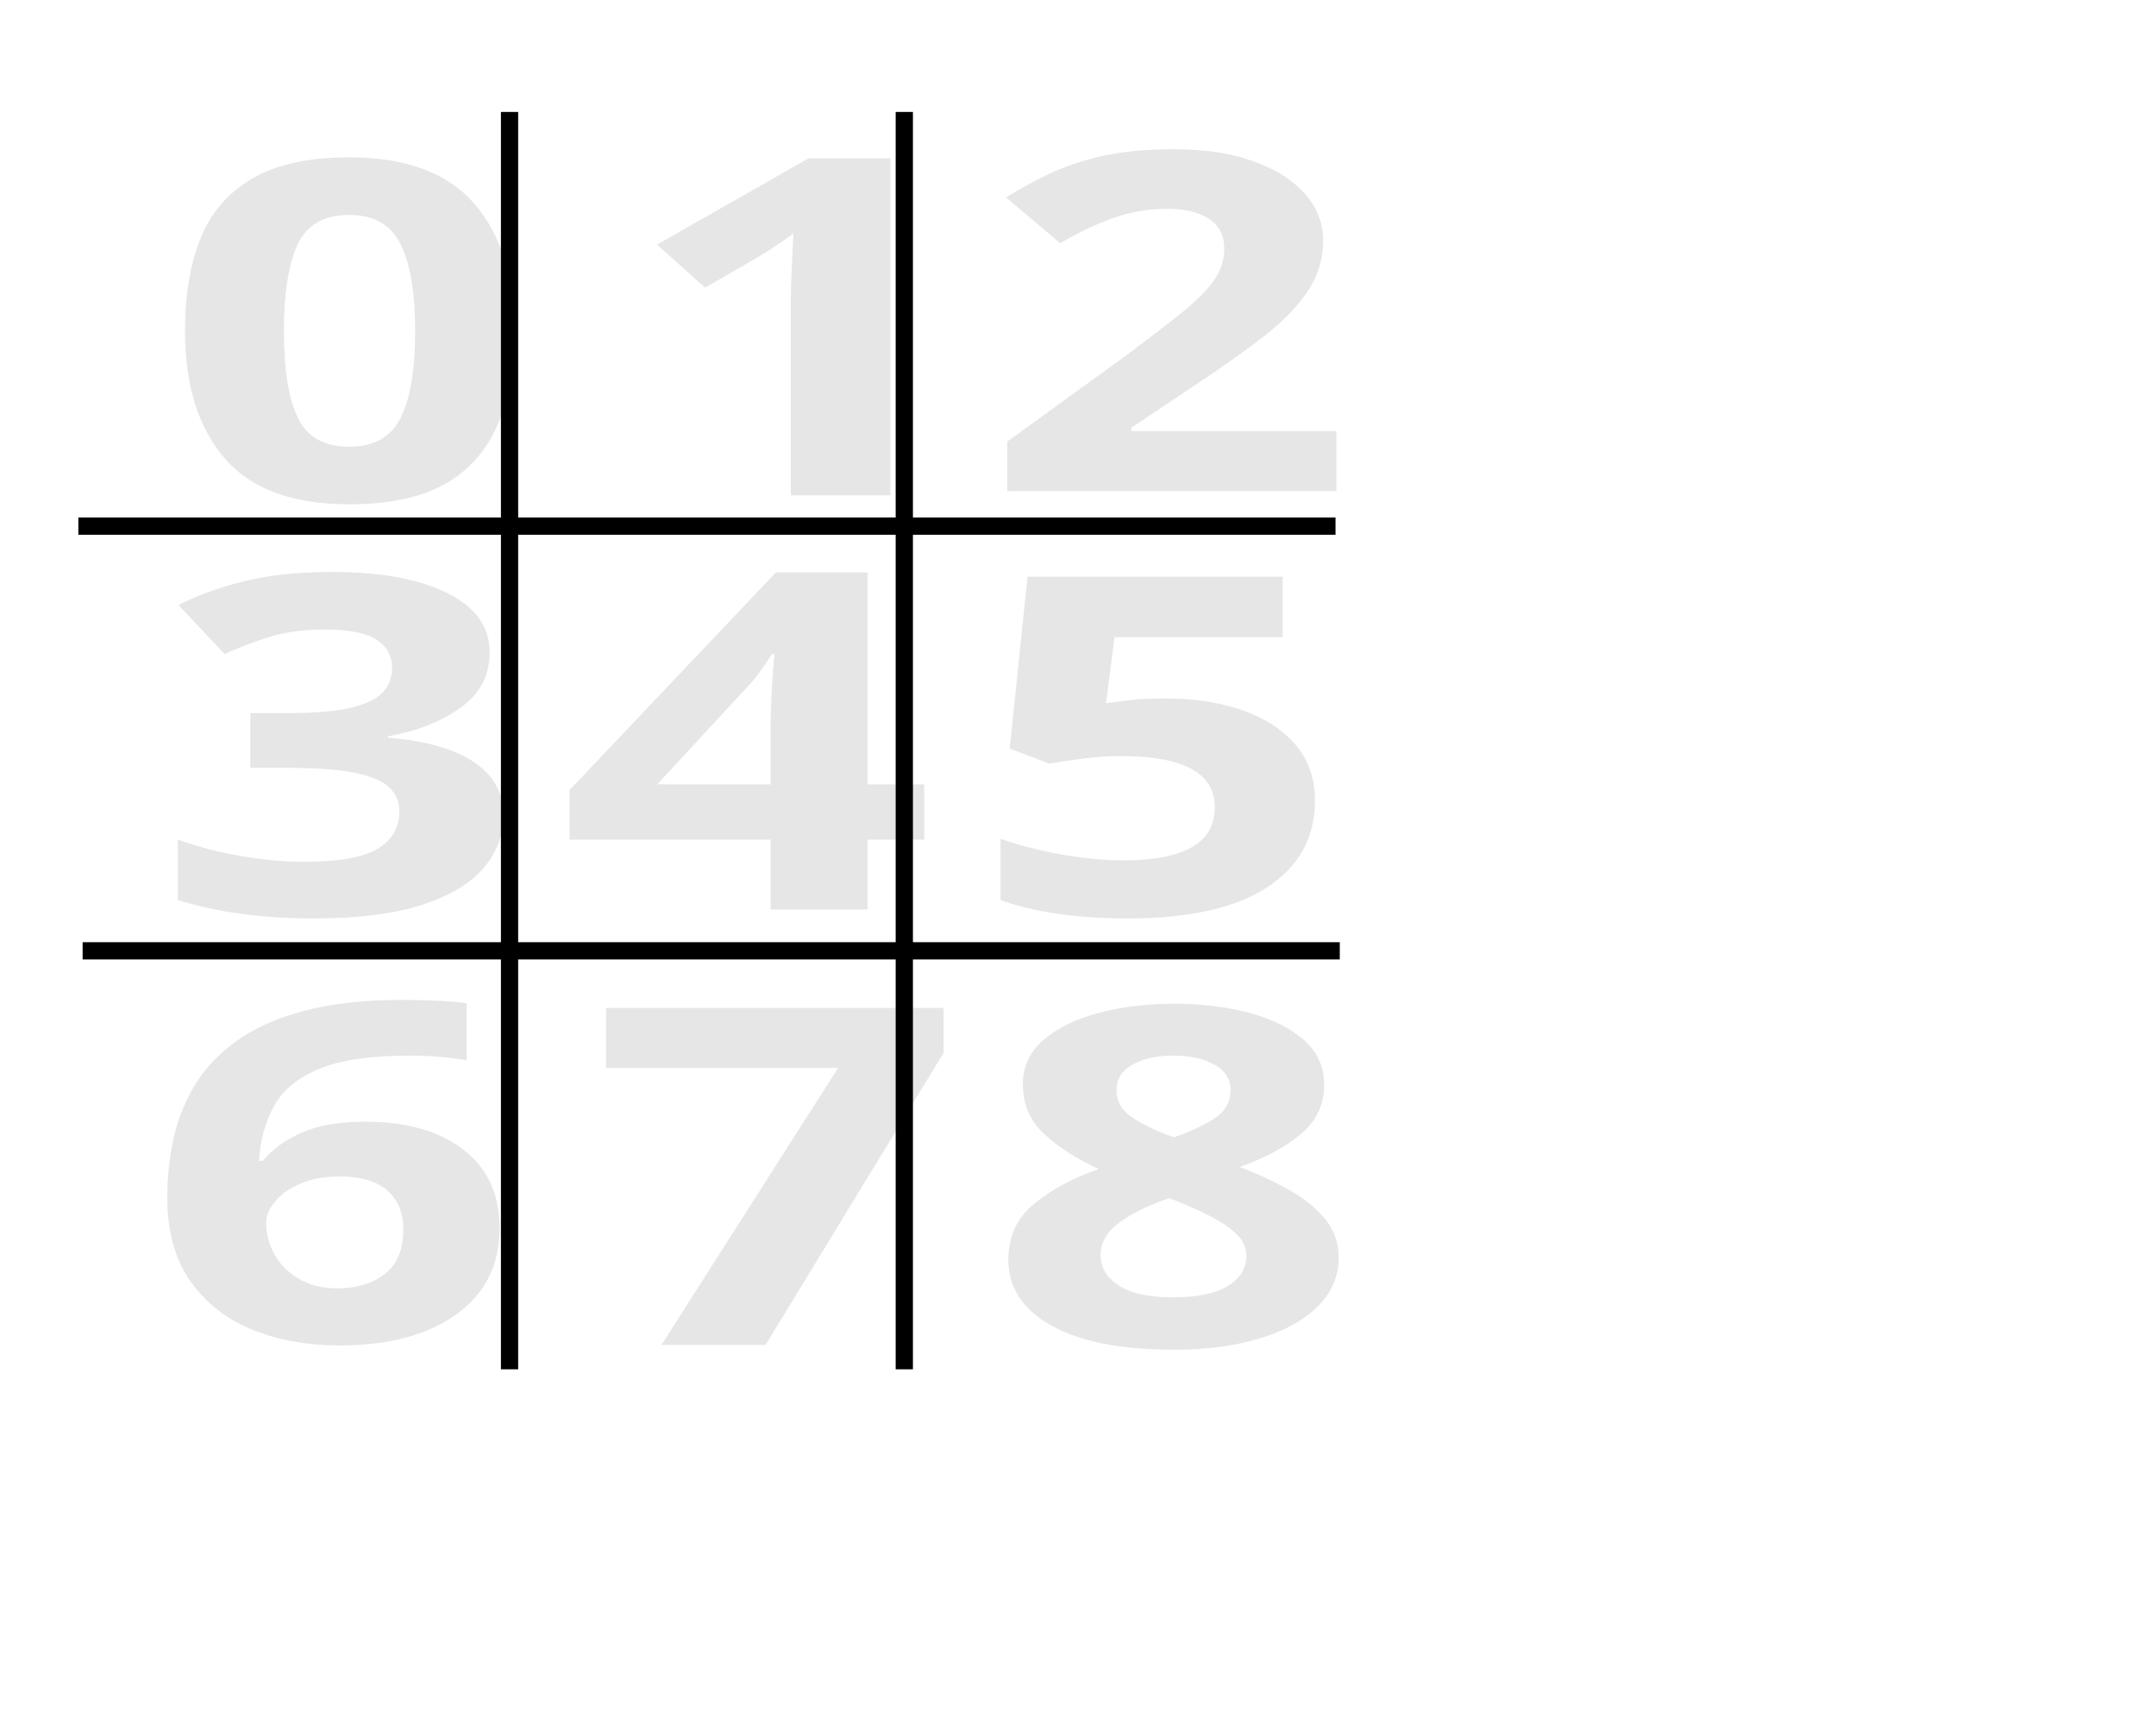
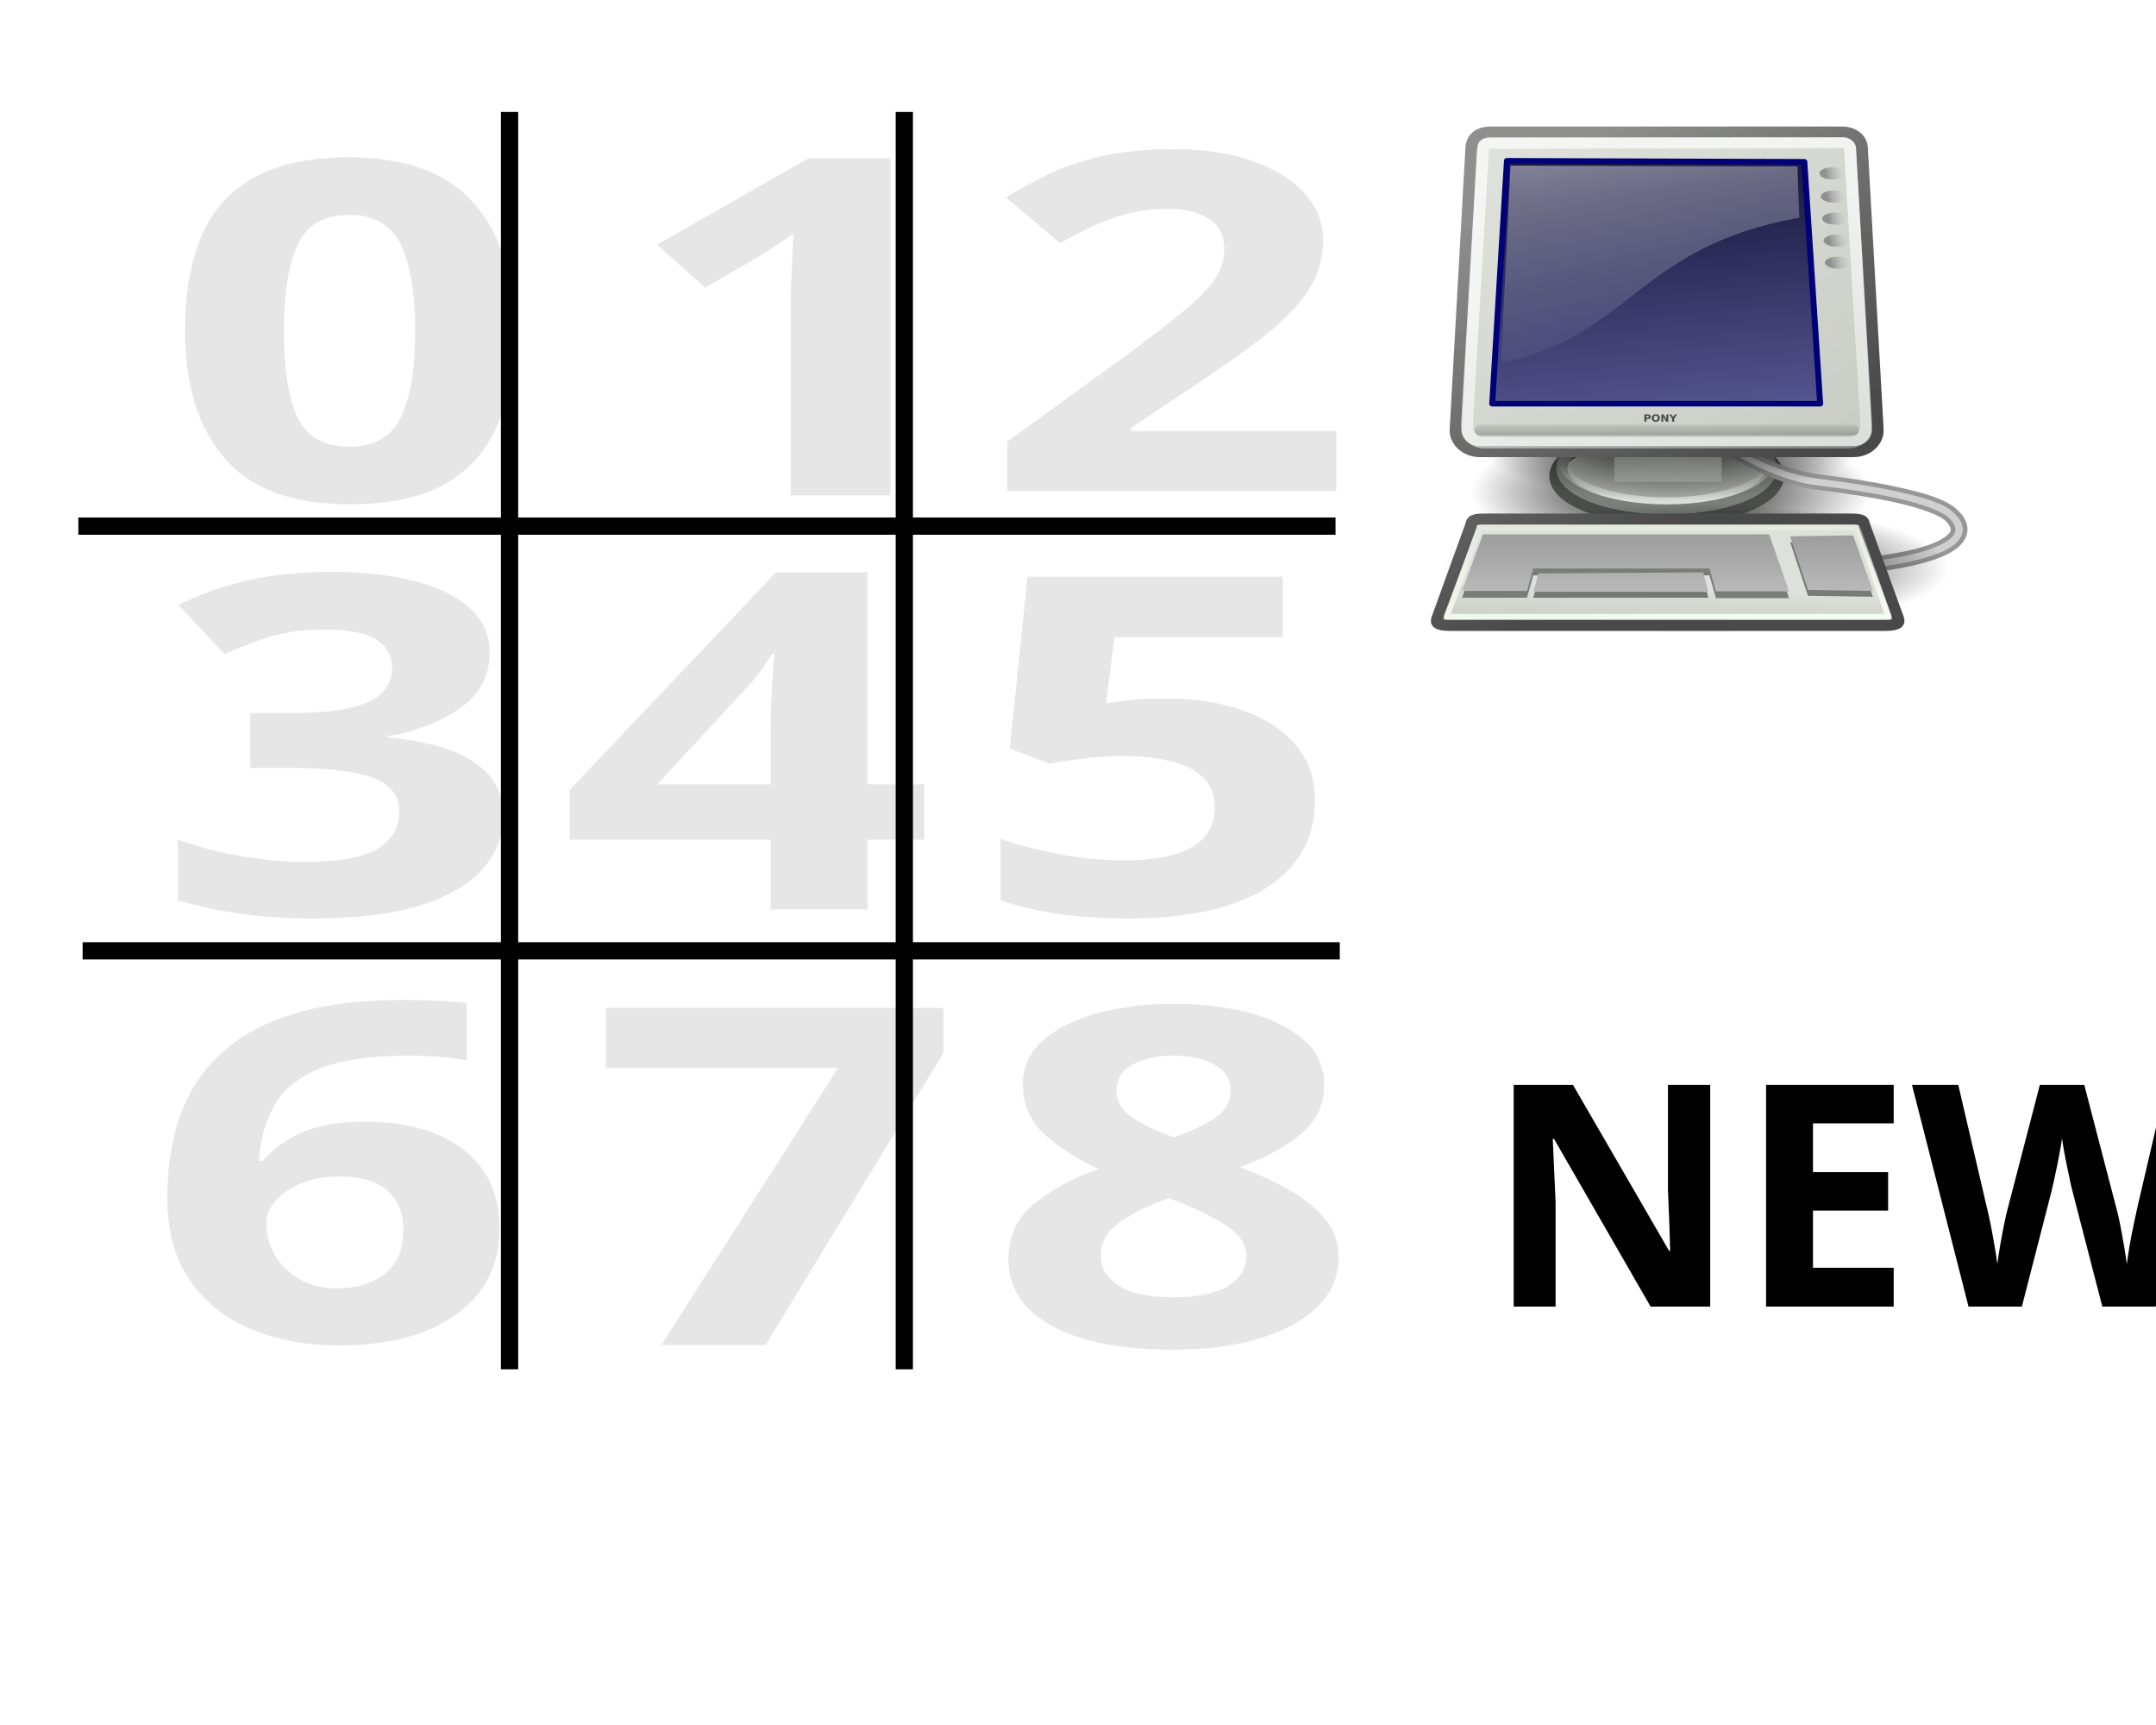
- <svg xmlns="http://www.w3.org/2000/svg" width="500" height="400" id="svg2995" version="1.1">
-   <defs id="defs2997" />
+ <svg xmlns="http://www.w3.org/2000/svg" xmlns:xlink="http://www.w3.org/1999/xlink" width="500" height="400" id="svg2995" version="1.1">
+   <defs id="defs2997">
+     <linearGradient xlink:href="#linearGradient2253" id="linearGradient1413" gradientUnits="userSpaceOnUse" gradientTransform="scale(1.104397,0.905471)" x1="10.391" y1="5.382" x2="32.537" y2="31.246" />
+     <linearGradient xlink:href="#linearGradient2752" id="linearGradient1411" gradientUnits="userSpaceOnUse" gradientTransform="scale(2.309851,0.432928)" x1="8.113" y1="88.509" x2="8.113" y2="100.2" />
+     <linearGradient xlink:href="#linearGradient2752" id="linearGradient1409" gradientUnits="userSpaceOnUse" gradientTransform="scale(2.309851,0.432928)" x1="8.113" y1="88.509" x2="8.113" y2="100.2" />
+     <linearGradient xlink:href="#linearGradient2985" id="linearGradient2991" gradientTransform="scale(1.492875,0.669848)" x1="-23.886" y1="49.953" x2="-23.886" y2="44.879" gradientUnits="userSpaceOnUse" />
+     <linearGradient xlink:href="#linearGradient2245" id="linearGradient2981" gradientUnits="userSpaceOnUse" gradientTransform="scale(1.129863,0.885063)" x1="18.317" y1="48.643" x2="18.177" y2="52.536" />
+     <linearGradient xlink:href="#linearGradient2253" id="linearGradient2979" gradientTransform="scale(1.104397,0.905471)" x1="10.391" y1="5.382" x2="32.537" y2="31.246" gradientUnits="userSpaceOnUse" />
+     <linearGradient xlink:href="#linearGradient2752" id="linearGradient2758" gradientTransform="scale(2.309851,0.432928)" x1="8.113" y1="88.509" x2="8.113" y2="100.2" gradientUnits="userSpaceOnUse" />
+     <linearGradient xlink:href="#linearGradient2635" id="linearGradient2741" gradientUnits="userSpaceOnUse" gradientTransform="matrix(2.143634,0,0,0.466498,1,-0.508826)" x1="13.629" y1="101.285" x2="8.649" y2="74.098" />
+     <linearGradient xlink:href="#linearGradient2711" id="linearGradient2733" gradientUnits="userSpaceOnUse" x1="34.301" y1="3.938" x2="35.521" y2="3.845" />
+     <linearGradient xlink:href="#linearGradient2711" id="linearGradient2729" gradientUnits="userSpaceOnUse" x1="34.301" y1="3.938" x2="35.521" y2="3.845" />
+     <linearGradient xlink:href="#linearGradient2711" id="linearGradient2725" gradientUnits="userSpaceOnUse" x1="34.301" y1="3.938" x2="35.521" y2="3.845" />
+     <linearGradient xlink:href="#linearGradient2711" id="linearGradient2721" gradientUnits="userSpaceOnUse" x1="34.301" y1="3.938" x2="35.521" y2="3.845" />
+     <linearGradient xlink:href="#linearGradient2711" id="linearGradient2717" x1="34.301" y1="3.938" x2="35.521" y2="3.845" gradientUnits="userSpaceOnUse" />
+     <linearGradient xlink:href="#linearGradient2701" id="linearGradient2707" gradientTransform="scale(1.816345,0.550556)" x1="12.207" y1="53.535" x2="12.128" y2="64.893" gradientUnits="userSpaceOnUse" />
+     <linearGradient xlink:href="#linearGradient2683" id="linearGradient2689" gradientTransform="matrix(5.705159,0,0,0.17528,1,-0.679373)" x1="3.707" y1="171.291" x2="3.707" y2="162.451" gradientUnits="userSpaceOnUse" />
+     <linearGradient xlink:href="#linearGradient2675" id="linearGradient2681" gradientTransform="matrix(1.174139,0,0,0.945431,0.721825,-1.331524)" x1="19.15" y1="32.622" x2="16.316" y2="8.867" gradientUnits="userSpaceOnUse" />
+     <linearGradient xlink:href="#linearGradient2667" id="linearGradient2673" gradientTransform="matrix(1.238977,0,0,0.895955,0.590553,-1.331524)" x1="11.492" y1="1.654" x2="17.199" y2="26.729" gradientUnits="userSpaceOnUse" />
+     <radialGradient xlink:href="#linearGradient2454" id="radialGradient2659" gradientUnits="userSpaceOnUse" gradientTransform="scale(1.925808,0.519262)" cx="12.576" cy="67.502" fx="12.576" fy="67.502" r="8.766" />
+     <linearGradient xlink:href="#linearGradient2635" id="linearGradient2655" gradientUnits="userSpaceOnUse" gradientTransform="scale(2.143634,0.466498)" x1="13.629" y1="101.285" x2="8.649" y2="74.098" />
+     <linearGradient xlink:href="#linearGradient2623" id="linearGradient2653" gradientUnits="userSpaceOnUse" gradientTransform="scale(1.983556,0.504145)" x1="10.728" y1="84.029" x2="10.728" y2="92.571" />
+     <radialGradient r="8.766" fy="67.502" fx="12.576" cy="67.502" cx="12.576" gradientTransform="scale(1.925808,0.519262)" gradientUnits="userSpaceOnUse" id="radialGradient2464" xlink:href="#linearGradient2454" />
+     <radialGradient gradientUnits="userSpaceOnUse" r="8.766" fy="67.502" fx="12.576" cy="67.502" cx="12.576" gradientTransform="scale(1.925808,0.519262)" id="radialGradient2460" xlink:href="#linearGradient2454" />
+     <linearGradient y2="-1.322" x2="19.995" y1="30.078" x1="21.356" gradientTransform="matrix(1.02787,0,0,0.822296,1.523986,1.001198)" gradientUnits="userSpaceOnUse" id="linearGradient2445" xlink:href="#linearGradient2379" />
+     <linearGradient gradientUnits="userSpaceOnUse" y2="55.201" x2="34.975" y1="13.005" x1="17.698" gradientTransform="matrix(1.108069,0,0,0.902471,1,1)" id="linearGradient2421" xlink:href="#linearGradient2415" />
+     <linearGradient gradientUnits="userSpaceOnUse" y2="39.032" x2="27.289" y1="10.842" x1="16.119" gradientTransform="matrix(1.289166,0,0,0.922731,-0.789284,-0.50338)" id="linearGradient2334" xlink:href="#linearGradient2328" />
+     <linearGradient gradientUnits="userSpaceOnUse" y2="53.735" x2="24.419" y1="9.324" x1="16.852" gradientTransform="matrix(1.208393,0,0,0.98441,-0.789284,-0.50338)" id="linearGradient2313" xlink:href="#linearGradient2307" />
+     <linearGradient gradientUnits="userSpaceOnUse" y2="33.34" x2="34.784" y1="7.229" x1="8.612" gradientTransform="matrix(1.129863,0,0,0.885063,-1.625,-1.304372)" id="linearGradient2251" xlink:href="#linearGradient2245" />
+     <linearGradient id="linearGradient2245">
+       <stop id="stop2247" offset="0" style="stop-color:#dde1d9;stop-opacity:1;" />
+       <stop id="stop2249" offset="1" style="stop-color:#cacdc6;stop-opacity:1;" />
+     </linearGradient>
+     <linearGradient id="linearGradient2253">
+       <stop id="stop2255" offset="0" style="stop-color:#8f8f8f;stop-opacity:1;" />
+       <stop id="stop2257" offset="1" style="stop-color:#494949;stop-opacity:1;" />
+     </linearGradient>
+     <linearGradient id="linearGradient2307">
+       <stop id="stop2309" offset="0" style="stop-color:#5a7aa4;stop-opacity:1;" />
+       <stop id="stop2311" offset="1" style="stop-color:#5a7aa4;stop-opacity:0;" />
+     </linearGradient>
+     <linearGradient id="linearGradient2328">
+       <stop id="stop2330" offset="0" style="stop-color:#ffffff;stop-opacity:1;" />
+       <stop id="stop2332" offset="1" style="stop-color:#ffffff;stop-opacity:0;" />
+     </linearGradient>
+     <linearGradient id="linearGradient2379">
+       <stop id="stop2381" offset="0" style="stop-color:#1a4876;stop-opacity:1;" />
+       <stop id="stop2383" offset="1" style="stop-color:#3f54a3;stop-opacity:0;" />
+     </linearGradient>
+     <linearGradient id="linearGradient2415">
+       <stop id="stop2417" offset="0" style="stop-color:#ffffff;stop-opacity:1;" />
+       <stop id="stop2419" offset="1" style="stop-color:#ffffff;stop-opacity:0;" />
+     </linearGradient>
+     <linearGradient id="linearGradient2454">
+       <stop id="stop2456" offset="0" style="stop-color:#000000;stop-opacity:1;" />
+       <stop id="stop2458" offset="1" style="stop-color:#000000;stop-opacity:0;" />
+     </linearGradient>
+     <linearGradient id="linearGradient2623">
+       <stop style="stop-color:#dfdfde;stop-opacity:1;" offset="0" id="stop2625" />
+       <stop style="stop-color:#9d9f9a;stop-opacity:1;" offset="1" id="stop2627" />
+     </linearGradient>
+     <linearGradient id="linearGradient2635">
+       <stop style="stop-color:#f9fff5;stop-opacity:1;" offset="0" id="stop2637" />
+       <stop style="stop-color:#f9fff5;stop-opacity:0;" offset="1" id="stop2639" />
+     </linearGradient>
+     <linearGradient id="linearGradient2667">
+       <stop style="stop-color:#ffffff;stop-opacity:1;" offset="0" id="stop2669" />
+       <stop style="stop-color:#fcfcff;stop-opacity:0;" offset="1" id="stop2671" />
+     </linearGradient>
+     <linearGradient id="linearGradient2675">
+       <stop style="stop-color:#5b5b97;stop-opacity:1;" offset="0" id="stop2677" />
+       <stop style="stop-color:#1b1b43;stop-opacity:1;" offset="1" id="stop2679" />
+     </linearGradient>
+     <linearGradient id="linearGradient2683">
+       <stop style="stop-color:#000000;stop-opacity:1;" offset="0" id="stop2685" />
+       <stop style="stop-color:#000000;stop-opacity:0;" offset="1" id="stop2687" />
+     </linearGradient>
+     <linearGradient id="linearGradient2691">
+       <stop style="stop-color:#868686;stop-opacity:1;" offset="0" id="stop2693" />
+       <stop style="stop-color:#e9e9e9;stop-opacity:1;" offset="1" id="stop2695" />
+     </linearGradient>
+     <linearGradient id="linearGradient2701">
+       <stop style="stop-color:#585956;stop-opacity:1;" offset="0" id="stop2703" />
+       <stop style="stop-color:#bbbeb8;stop-opacity:1;" offset="1" id="stop2705" />
+     </linearGradient>
+     <linearGradient id="linearGradient2711">
+       <stop style="stop-color:#909090;stop-opacity:1;" offset="0" id="stop2713" />
+       <stop style="stop-color:#bebebe;stop-opacity:0;" offset="1" id="stop2715" />
+     </linearGradient>
+     <linearGradient id="linearGradient2752">
+       <stop style="stop-color:#9d9d9d;stop-opacity:1;" offset="0" id="stop2754" />
+       <stop style="stop-color:#b9b9b9;stop-opacity:1;" offset="1" id="stop2756" />
+     </linearGradient>
+     <linearGradient id="linearGradient2985">
+       <stop style="stop-color:#d8dfd6;stop-opacity:1;" offset="0" id="stop2987" />
+       <stop style="stop-color:#d8dfd6;stop-opacity:0;" offset="1" id="stop2989" />
+     </linearGradient>
+   </defs>
  <g id="layer1" transform="translate(0,-652.3622)">
    <text xml:space="preserve" style="font-size:71.878px;font-style:normal;font-weight:normal;line-height:125%;letter-spacing:0px;word-spacing:0px;fill:#e6e6e6;fill-opacity:1;stroke:none;font-family:Sans" x="31.643" y="907.982" id="text3861" transform="scale(1.181955,0.8460562)">
      <tspan id="tspan3863" x="31.643" y="907.982" style="font-size:129.381px;font-style:normal;font-variant:normal;font-weight:bold;font-stretch:normal;fill:#e6e6e6;stroke:none;font-family:Poplar Std;-inkscape-font-specification:Poplar Std Bold">0</tspan>
    </text>
    <text transform="scale(1.181955,0.8460562)" id="text3865" y="906.812" x="121.274" style="font-size:71.878px;font-style:normal;font-weight:normal;line-height:125%;letter-spacing:0px;word-spacing:0px;fill:#e6e6e6;fill-opacity:1;stroke:none;font-family:Sans" xml:space="preserve">
      <tspan style="font-size:129.381px;font-style:normal;font-variant:normal;font-weight:bold;font-stretch:normal;fill:#e6e6e6;stroke:none;font-family:Poplar Std;-inkscape-font-specification:Poplar Std Bold" y="906.812" x="121.274" id="tspan3869">1</tspan>
    </text>
    <text xml:space="preserve" style="font-size:71.878px;font-style:normal;font-weight:normal;line-height:125%;letter-spacing:0px;word-spacing:0px;fill:#e6e6e6;fill-opacity:1;stroke:none;font-family:Sans" x="192.477" y="905.641" id="text3873" transform="scale(1.181955,0.8460562)">
      <tspan id="tspan3875" x="192.477" y="905.641" style="font-size:129.381px;font-style:normal;font-variant:normal;font-weight:bold;font-stretch:normal;fill:#e6e6e6;stroke:none;font-family:Poplar Std;-inkscape-font-specification:Poplar Std Bold">2</tspan>
    </text>
    <text transform="scale(1.181955,0.8460562)" id="text3877" y="1021.496" x="29.967" style="font-size:71.878px;font-style:normal;font-weight:normal;line-height:125%;letter-spacing:0px;word-spacing:0px;fill:#e6e6e6;fill-opacity:1;stroke:none;font-family:Sans" xml:space="preserve">
      <tspan style="font-size:129.381px;font-style:normal;font-variant:normal;font-weight:bold;font-stretch:normal;fill:#e6e6e6;stroke:none;font-family:Poplar Std;-inkscape-font-specification:Poplar Std Bold" y="1021.496" x="29.967" id="tspan3879">3</tspan>
    </text>
    <text xml:space="preserve" style="font-size:71.878px;font-style:normal;font-weight:normal;line-height:125%;letter-spacing:0px;word-spacing:0px;fill:#e6e6e6;fill-opacity:1;stroke:none;font-family:Sans" x="109.547" y="1020.326" id="text3881" transform="scale(1.181955,0.8460562)">
      <tspan id="tspan3883" x="109.547" y="1020.326" style="font-size:129.381px;font-style:normal;font-variant:normal;font-weight:bold;font-stretch:normal;fill:#e6e6e6;stroke:none;font-family:Poplar Std;-inkscape-font-specification:Poplar Std Bold">4</tspan>
    </text>
    <text transform="scale(1.181955,0.8460562)" id="text3885" y="1021.496" x="189.964" style="font-size:71.878px;font-style:normal;font-weight:normal;line-height:125%;letter-spacing:0px;word-spacing:0px;fill:#e6e6e6;fill-opacity:1;stroke:none;font-family:Sans" xml:space="preserve">
      <tspan style="font-size:129.381px;font-style:normal;font-variant:normal;font-weight:bold;font-stretch:normal;fill:#e6e6e6;stroke:none;font-family:Poplar Std;-inkscape-font-specification:Poplar Std Bold" y="1021.496" x="189.964" id="tspan3887">5</tspan>
    </text>
    <text xml:space="preserve" style="font-size:71.878px;font-style:normal;font-weight:normal;line-height:125%;letter-spacing:0px;word-spacing:0px;fill:#e6e6e6;fill-opacity:1;stroke:none;font-family:Sans" x="28.292" y="1138.522" id="text3889" transform="scale(1.181955,0.8460562)">
      <tspan id="tspan3891" x="28.292" y="1138.522" style="font-size:129.381px;font-style:normal;font-variant:normal;font-weight:bold;font-stretch:normal;fill:#e6e6e6;stroke:none;font-family:Poplar Std;-inkscape-font-specification:Poplar Std Bold">6</tspan>
    </text>
    <text transform="scale(1.181955,0.8460562)" id="text3893" y="1139.692" x="115.41" style="font-size:71.878px;font-style:normal;font-weight:normal;line-height:125%;letter-spacing:0px;word-spacing:0px;fill:#e6e6e6;fill-opacity:1;stroke:none;font-family:Sans" xml:space="preserve">
      <tspan style="font-size:129.381px;font-style:normal;font-variant:normal;font-weight:bold;font-stretch:normal;fill:#e6e6e6;stroke:none;font-family:Poplar Std;-inkscape-font-specification:Poplar Std Bold" y="1139.692" x="115.41" id="tspan3895">7</tspan>
    </text>
    <text xml:space="preserve" style="font-size:71.878px;font-style:normal;font-weight:normal;line-height:125%;letter-spacing:0px;word-spacing:0px;fill:#e6e6e6;fill-opacity:1;stroke:none;font-family:Sans" x="193.315" y="1139.692" id="text3897" transform="scale(1.181955,0.8460562)">
      <tspan id="tspan3899" x="193.315" y="1139.692" style="font-size:129.381px;font-style:normal;font-variant:normal;font-weight:bold;font-stretch:normal;fill:#e6e6e6;stroke:none;font-family:Poplar Std;-inkscape-font-specification:Poplar Std Bold">8</tspan>
    </text>
    <path id="board" style="fill:#0000ff;stroke:#000000;stroke-width:4;stroke-linecap:butt;stroke-linejoin:miter;stroke-opacity:1" d="m 118.17,678.328 c 0,97.183 0,194.366 0,291.549 m 91.549,-291.549 c 0,97.183 0,194.366 0,291.549 M 19.161,872.847 c 97.183,0 194.366,0 291.549,0 m -292.539,-98.48 c 97.183,0 194.366,0 291.549,0" />
    <path style="fill:none;stroke:none" d="m 16.832,678.105 c 32.343,0 64.686,0 97.03,0 0,33.003 0,66.007 0,99.01 -32.343,0 -64.686,0 -97.03,0 0,-33.003 0,-66.007 0,-99.01 z" id="spot0" />
    <path style="fill:none;stroke:none" d="m 112.871,679.095 c 32.343,0 64.686,0 97.03,0 0,33.003 0,66.007 0,99.01 -32.343,0 -64.686,0 -97.03,0 0,-33.003 0,-66.007 0,-99.01 z" id="spot1" />
    <path style="fill:none;stroke:none" d="m 209.901,679.095 c 32.343,0 64.686,0 97.03,0 0,33.003 0,66.007 0,99.01 -32.343,0 -64.686,0 -97.03,0 0,-33.003 0,-66.007 0,-99.01 z" id="spot2" />
    <path style="fill:none;stroke:none" d="m 208.911,775.134 c 32.343,0 64.686,0 97.03,0 0,33.003 0,66.007 0,99.01 -32.343,0 -64.686,0 -97.03,0 0,-33.003 0,-66.007 0,-99.01 z" id="spot5" />
    <path style="fill:none;stroke:none" d="m 112.871,775.134 c 32.343,0 64.686,0 97.03,0 0,33.003 0,66.007 0,99.01 -32.343,0 -64.686,0 -97.03,0 0,-33.003 0,-66.007 0,-99.01 z" id="spot4" />
    <path style="fill:none;stroke:none" d="m 16.832,774.144 c 32.343,0 64.686,0 97.03,0 0,33.003 0,66.007 0,99.01 -32.343,0 -64.686,0 -97.03,0 0,-33.003 0,-66.007 0,-99.01 z" id="spot3" />
    <path style="fill:none;stroke:none" d="m 18.812,871.174 c 32.343,0 64.686,0 97.03,0 0,33.003 0,66.007 0,99.01 -32.343,0 -64.686,0 -97.03,0 0,-33.003 0,-66.007 0,-99.01 z" id="spot6" />
    <path style="fill:none;stroke:none" d="m 114.851,871.174 c 32.343,0 64.686,0 97.03,0 0,33.003 0,66.007 0,99.01 -32.343,0 -64.686,0 -97.03,0 0,-33.003 0,-66.007 0,-99.01 z" id="spot7" />
    <path style="fill:none;stroke:none" d="m 209.901,872.164 c 32.343,0 64.686,0 97.03,0 0,33.003 0,66.007 0,99.01 -32.343,0 -64.686,0 -97.03,0 0,-33.003 0,-66.007 0,-99.01 z" id="spot8" />
    <path style="fill:#008000;stroke:#ff0000;stroke-width:16;stroke-linecap:round;stroke-linejoin:round;stroke-opacity:1" d="m -83.079,743.86 c 18.977,-18.977 37.954,-37.954 56.931,-56.931 m -56.931,0 c 18.977,18.977 37.954,37.954 56.931,56.931" id="X1" />
    <path style="fill:none;stroke:#00ff00;stroke-width:16;stroke-linecap:round;stroke-linejoin:round;stroke-opacity:1" d="m -16.728,719.211 c 1.768,28.757 -40.764,43.557 -58.216,21.23 -18.966,-18.521 -1.928,-54.754 24.069,-53.512 17.609,-0.791 34.635,14.299 34.147,32.282 z" id="O1" />
    <path style="fill:#008000;stroke:#ff0000;stroke-width:16;stroke-linecap:round;stroke-linejoin:round;stroke-opacity:1" d="m -83.079,743.86 c 18.977,-18.977 37.954,-37.954 56.931,-56.931 m -56.931,0 c 18.977,18.977 37.954,37.954 56.931,56.931" id="X2" />
    <path style="fill:#008000;stroke:#ff0000;stroke-width:16;stroke-linecap:round;stroke-linejoin:round;stroke-opacity:1" d="m -83.079,743.86 c 18.977,-18.977 37.954,-37.954 56.931,-56.931 m -56.931,0 c 18.977,18.977 37.954,37.954 56.931,56.931" id="X3" />
    <path style="fill:#008000;stroke:#ff0000;stroke-width:16;stroke-linecap:round;stroke-linejoin:round;stroke-opacity:1" d="m -83.079,743.86 c 18.977,-18.977 37.954,-37.954 56.931,-56.931 m -56.931,0 c 18.977,18.977 37.954,37.954 56.931,56.931" id="X4" />
    <path style="fill:#008000;stroke:#ff0000;stroke-width:16;stroke-linecap:round;stroke-linejoin:round;stroke-opacity:1" d="m -83.079,743.86 c 18.977,-18.977 37.954,-37.954 56.931,-56.931 m -56.931,0 c 18.977,18.977 37.954,37.954 56.931,56.931" id="X5" />
    <path style="fill:none;stroke:#00ff00;stroke-width:16;stroke-linecap:round;stroke-linejoin:round;stroke-opacity:1" d="m -16.728,719.211 c 1.768,28.757 -40.764,43.557 -58.216,21.23 -18.966,-18.521 -1.928,-54.754 24.069,-53.512 17.609,-0.791 34.635,14.299 34.147,32.282 z" id="O2" />
    <path style="fill:none;stroke:#00ff00;stroke-width:16;stroke-linecap:round;stroke-linejoin:round;stroke-opacity:1" d="m -16.728,719.211 c 1.768,28.757 -40.764,43.557 -58.216,21.23 -18.966,-18.521 -1.928,-54.754 24.069,-53.512 17.609,-0.791 34.635,14.299 34.147,32.282 z" id="O3" />
    <path style="fill:none;stroke:#00ff00;stroke-width:16;stroke-linecap:round;stroke-linejoin:round;stroke-opacity:1" d="m -16.728,719.211 c 1.768,28.757 -40.764,43.557 -58.216,21.23 -18.966,-18.521 -1.928,-54.754 24.069,-53.512 17.609,-0.791 34.635,14.299 34.147,32.282 z" id="O4" />
    <path style="fill:none;stroke:#00ff00;stroke-width:16;stroke-linecap:round;stroke-linejoin:round;stroke-opacity:1" d="m -16.728,719.211 c 1.768,28.757 -40.764,43.557 -58.216,21.23 -18.966,-18.521 -1.928,-54.754 24.069,-53.512 17.609,-0.791 34.635,14.299 34.147,32.282 z" id="O5" />
+     <g id="computer" transform="matrix(2.750661,0,0,2.555473,326.3391,678.6368)">
+       <path transform="matrix(1,0,0,1.368932,-1.978553,-13.61713)" d="m 41.101,35.051 c 0,2.514 -7.558,4.552 -16.882,4.552 -9.324,0 -16.882,-2.038 -16.882,-4.552 0,-2.514 7.558,-4.552 16.882,-4.552 9.324,0 16.882,2.038 16.882,4.552 z" id="path2452" style="color:#000000;fill:url(#radialGradient2460);fill-opacity:1;fill-rule:evenodd;stroke:none;stroke-width:1;marker:none;visibility:visible;display:inline;overflow:visible" />
+       <path transform="translate(57.53339,3.203427)" d="m -26.264,29.716 c 0,2.176 -4.206,3.94 -9.394,3.94 -5.188,0 -9.394,-1.764 -9.394,-3.94 0,-2.176 4.206,-3.94 9.394,-3.94 5.188,0 9.394,1.764 9.394,3.94 z" id="path2407" style="color:#000000;fill:#adb0aa;fill-opacity:1;fill-rule:evenodd;stroke:#4b4d4a;stroke-width:1;stroke-linecap:butt;stroke-linejoin:miter;stroke-miterlimit:4;stroke-opacity:1;stroke-dashoffset:0;marker:none;visibility:visible;display:inline;overflow:visible" />
+       <path style="color:#000000;fill:none;stroke:#7b7f7a;stroke-width:1;stroke-linecap:butt;stroke-linejoin:miter;stroke-miterlimit:4;stroke-opacity:1;stroke-dashoffset:0;marker:none;visibility:visible;display:inline;overflow:visible" id="path1825" d="m -26.264,29.716 c 0,2.176 -4.206,3.94 -9.394,3.94 -5.188,0 -9.394,-1.764 -9.394,-3.94 0,-2.176 4.206,-3.94 9.394,-3.94 5.188,0 9.394,1.764 9.394,3.94 z" transform="matrix(0.940273,0,0,0.940273,55.40361,4.271194)" />
+       <path transform="matrix(0.940273,0,0,0.940273,55.40361,3.521194)" d="m -26.264,29.716 c 0,2.176 -4.206,3.94 -9.394,3.94 -5.188,0 -9.394,-1.764 -9.394,-3.94 0,-2.176 4.206,-3.94 9.394,-3.94 5.188,0 9.394,1.764 9.394,3.94 z" id="path2983" style="color:#000000;fill:none;stroke:url(#linearGradient2991);stroke-width:0.681;stroke-linecap:butt;stroke-linejoin:miter;stroke-miterlimit:4;stroke-opacity:1;stroke-dashoffset:0;marker:none;visibility:visible;display:inline;overflow:visible" />
+       <path id="path2411" d="m 25.688,28.766 -0.062,1 c 0,0 4.324,3.599 9,4.203 2.338,0.302 4.754,0.702 6.75,1.188 1.996,0.485 3.588,1.12 4.125,1.656 0.31,0.31 0.451,0.574 0.5,0.781 0.049,0.208 0.038,0.355 -0.094,0.562 -0.264,0.415 -1.08,0.968 -2.469,1.406 C 40.66,40.44 35.717,41 28.875,41 l 0,1 c 6.896,0 11.864,-0.528 14.844,-1.469 1.49,-0.471 2.525,-1.016 3.031,-1.812 C 47.003,38.32 47.107,37.83 47,37.375 46.893,36.92 46.615,36.49 46.219,36.094 45.341,35.216 43.682,34.687 41.625,34.188 39.568,33.688 37.109,33.273 34.75,32.969 30.031,32.36 25.688,28.766 25.688,28.766 z" style="fill:#d0d0d0;fill-opacity:1;fill-rule:evenodd;stroke:#979797;stroke-width:0.4;stroke-linecap:butt;stroke-linejoin:round;stroke-miterlimit:4;stroke-opacity:1" />
+       <path style="color:#000000;fill:url(#radialGradient2464);fill-opacity:1;fill-rule:evenodd;stroke:none;stroke-width:1;marker:none;visibility:visible;display:inline;overflow:visible" id="path2462" d="m 41.101,35.051 c 0,2.514 -7.558,4.552 -16.882,4.552 -9.324,0 -16.882,-2.038 -16.882,-4.552 0,-2.514 7.558,-4.552 16.882,-4.552 9.324,0 16.882,2.038 16.882,4.552 z" transform="matrix(1,0,0,1.368932,-1.978553,-19.02126)" />
+       <rect style="color:#000000;fill:url(#linearGradient2707);fill-opacity:1;fill-rule:evenodd;stroke:none;stroke-width:0.609;marker:none;visibility:visible;display:inline;overflow:visible" id="rect2699" width="9.04" height="2.74" x="17.472" y="30.704" />
+       <path id="rect2404" d="m 7.081,1.696 29.588,0 c 0.911,0 1.624,0.583 1.667,1.402 l 1.332,25.578 c 0.058,1.118 -0.901,2.02 -2.02,2.02 l -31.545,0 c -1.119,0 -2.079,-0.903 -2.02,-2.02 L 5.414,3.097 c 0.04,-0.774 0.548,-1.402 1.667,-1.402 z" style="color:#000000;fill:url(#linearGradient2251);fill-opacity:1;fill-rule:evenodd;stroke:url(#linearGradient2979);stroke-width:1;stroke-linecap:butt;stroke-linejoin:miter;stroke-miterlimit:4;stroke-opacity:1;stroke-dashoffset:0;marker:none;visibility:visible;display:inline;overflow:visible" />
+       <path style="fill:url(#linearGradient2681);fill-opacity:1;fill-rule:evenodd;stroke:#000079;stroke-width:0.5;stroke-linecap:butt;stroke-linejoin:round;stroke-miterlimit:4;stroke-opacity:1;stroke-dasharray:none" d="m 8.411,4.306 -1.242,22.045 27.65,0 L 33.484,4.399 8.411,4.306 z" id="path2377" />
+       <path id="path2393" d="m 6.177,28.736 31.428,0" style="fill:none;stroke:url(#linearGradient2689);stroke-width:0.996;stroke-linecap:round;stroke-linejoin:miter;stroke-miterlimit:4;stroke-opacity:0.248" />
+       <path style="color:#000000;fill:none;stroke:url(#linearGradient2421);stroke-width:1;stroke-linecap:butt;stroke-linejoin:miter;stroke-miterlimit:4;stroke-opacity:0.701;stroke-dashoffset:0;marker:none;visibility:visible;display:inline;overflow:visible" d="M 6.915,2.706 36.76,2.669 c 0.284,-3.593e-4 0.559,0.237 0.582,0.653 L 38.704,28.124 c 0.058,1.057 -0.54,1.786 -1.598,1.786 l -30.524,0 c -1.059,0 -1.593,-0.729 -1.536,-1.786 L 6.37,3.63 C 6.409,2.914 6.536,2.707 6.915,2.706 z" id="path2397" />
+       <path id="path2443" d="M 8.712,4.746 7.909,22.617 C 18.954,20.216 19.33,12.124 33.063,9.47 L 32.902,4.812 8.712,4.746 z" style="opacity:0.531;fill:url(#linearGradient2673);fill-opacity:1;fill-rule:evenodd;stroke:none" />
+       <path style="color:#000000;fill:url(#radialGradient2659);fill-opacity:1;fill-rule:evenodd;stroke:none;stroke-width:1;marker:none;visibility:visible;display:inline;overflow:visible" id="path2657" d="m 41.101,35.051 c 0,2.514 -7.558,4.552 -16.882,4.552 -9.324,0 -16.882,-2.038 -16.882,-4.552 0,-2.514 7.558,-4.552 16.882,-4.552 9.324,0 16.882,2.038 16.882,4.552 z" transform="matrix(1.264398,0,0,1.291262,-6.216332,-4.000423)" />
+       <path style="color:#000000;fill:url(#linearGradient2981);fill-opacity:1;fill-rule:evenodd;stroke:url(#linearGradient1413);stroke-width:1;stroke-linecap:butt;stroke-linejoin:miter;stroke-miterlimit:4;stroke-opacity:1;stroke-dasharray:none;stroke-dashoffset:0;marker:none;visibility:visible;display:inline;overflow:visible" d="m 6.462,36.817 31.002,0 c 1.119,0 0.977,0.271 1.092,0.613 l 2.835,8.425 c 0.115,0.341 0.027,0.613 -1.092,0.613 l -36.672,0 c -1.119,0 -1.207,-0.271 -1.092,-0.613 l 2.835,-8.425 c 0.115,-0.341 -0.027,-0.613 1.092,-0.613 z" id="path2409" />
+       <path style="fill:#7a7d77;fill-opacity:1;fill-rule:evenodd;stroke:none" d="m 6.392,38.829 -1.768,5.127 5.48,0 0.53,-2.033 14.849,0 0.55,2.075 6.168,0 -1.679,-5.169 -24.13,0 z" id="path2611" />
+       <path style="fill:#777874;fill-opacity:1;fill-rule:evenodd;stroke:none" d="m 11.076,42.276 -0.442,1.679 14.761,0 -0.442,-1.768 -13.877,0.088 z" id="path2613" />
+       <path id="path2619" d="m 37.593,38.829 1.679,5.038 -5.48,-0.088 -1.503,-4.861 5.303,-0.088 z" style="color:#000000;fill:#777a75;fill-opacity:1;fill-rule:evenodd;stroke:none;stroke-width:0.25pt;marker:none;visibility:visible;display:inline;overflow:visible" />
+       <path style="color:#000000;fill:url(#linearGradient2758);fill-opacity:1;fill-rule:evenodd;stroke:none;stroke-width:0.25pt;marker:none;visibility:visible;display:inline;overflow:visible" d="m 37.593,38.299 1.679,5.038 -5.48,-0.088 -1.503,-4.861 5.303,-0.088 z" id="path2615" />
+       <path id="path2617" d="m 6.392,38.21 -1.768,5.127 5.48,0 0.53,-2.033 14.849,0 0.55,2.075 6.168,0 -1.679,-5.169 -24.13,0 z" style="fill:url(#linearGradient1411);fill-opacity:1;fill-rule:evenodd;stroke:none" />
+       <path id="path2621" d="m 11.076,41.746 -0.442,1.679 14.761,0 -0.442,-1.768 -13.877,0.088 z" style="color:#000000;fill:url(#linearGradient1409);fill-opacity:1;fill-rule:evenodd;stroke:none;stroke-width:0.25pt;marker:none;visibility:visible;display:inline;overflow:visible" />
+       <path id="path2631" d="m 6.128,37.578 31.826,0 2.637,8.093 -37.261,0 2.798,-8.093 z" style="color:#000000;fill:none;stroke:url(#linearGradient2741);stroke-width:0.5;stroke-linecap:butt;stroke-linejoin:round;stroke-miterlimit:4;stroke-opacity:1;stroke-dashoffset:0;marker:none;visibility:visible;display:inline;overflow:visible" />
+       <path style="color:#000000;fill:url(#linearGradient2717);fill-opacity:1;fill-rule:evenodd;stroke:none;stroke-width:0.5;marker:none;visibility:visible;display:inline;overflow:visible" id="path2709" d="m 35.621,3.938 c 0,0.464 -0.376,0.84 -0.84,0.84 -0.464,0 -0.84,-0.376 -0.84,-0.84 0,-0.464 0.376,-0.84 0.84,-0.84 0.464,0 0.84,0.376 0.84,0.84 z" transform="matrix(1.331237,0,0,0.658449,-10.41933,2.853866)" />
+       <path transform="matrix(1.331237,0,0,0.658449,-10.30573,4.959651)" d="m 35.621,3.938 c 0,0.464 -0.376,0.84 -0.84,0.84 -0.464,0 -0.84,-0.376 -0.84,-0.84 0,-0.464 0.376,-0.84 0.84,-0.84 0.464,0 0.84,0.376 0.84,0.84 z" id="path2719" style="color:#000000;fill:url(#linearGradient2721);fill-opacity:1;fill-rule:evenodd;stroke:none;stroke-width:0.5;marker:none;visibility:visible;display:inline;overflow:visible" />
+       <path style="color:#000000;fill:url(#linearGradient2725);fill-opacity:1;fill-rule:evenodd;stroke:none;stroke-width:0.5;marker:none;visibility:visible;display:inline;overflow:visible" id="path2723" d="m 35.621,3.938 c 0,0.464 -0.376,0.84 -0.84,0.84 -0.464,0 -0.84,-0.376 -0.84,-0.84 0,-0.464 0.376,-0.84 0.84,-0.84 0.464,0 0.84,0.376 0.84,0.84 z" transform="matrix(1.331237,0,0,0.658449,-10.19213,6.959651)" />
+       <path transform="matrix(1.331237,0,0,0.658449,-10.07853,8.959651)" d="m 35.621,3.938 c 0,0.464 -0.376,0.84 -0.84,0.84 -0.464,0 -0.84,-0.376 -0.84,-0.84 0,-0.464 0.376,-0.84 0.84,-0.84 0.464,0 0.84,0.376 0.84,0.84 z" id="path2727" style="color:#000000;fill:url(#linearGradient2729);fill-opacity:1;fill-rule:evenodd;stroke:none;stroke-width:0.5;marker:none;visibility:visible;display:inline;overflow:visible" />
+       <path style="color:#000000;fill:url(#linearGradient2733);fill-opacity:1;fill-rule:evenodd;stroke:none;stroke-width:0.5;marker:none;visibility:visible;display:inline;overflow:visible" id="path2731" d="m 35.621,3.938 c 0,0.464 -0.376,0.84 -0.84,0.84 -0.464,0 -0.84,-0.376 -0.84,-0.84 0,-0.464 0.376,-0.84 0.84,-0.84 0.464,0 0.84,0.376 0.84,0.84 z" transform="matrix(1.331237,0,0,0.658449,-9.96493,10.95965)" />
+       <path style="font-size:0.903px;font-style:normal;font-variant:normal;font-weight:bold;font-stretch:normal;writing-mode:lr-tb;text-anchor:start;fill:#4a4a4a;fill-opacity:1;stroke:none;font-family:Bitstream Vera Sans" d="m 20,27.318 0.282,0 c 0.084,1e-6 0.148,0.019 0.193,0.056 0.045,0.037 0.067,0.09 0.067,0.159 -1e-6,0.069 -0.022,0.122 -0.067,0.16 -0.045,0.037 -0.109,0.056 -0.193,0.056 l -0.112,0 0,0.228 -0.17,0 0,-0.658 m 0.17,0.123 0,0.184 0.094,0 c 0.033,0 0.058,-0.008 0.076,-0.024 0.018,-0.016 0.027,-0.039 0.027,-0.068 0,-0.029 -0.009,-0.052 -0.027,-0.068 -0.018,-0.016 -0.043,-0.024 -0.076,-0.024 l -0.094,0 m 0.792,-0.012 c -0.052,1e-6 -0.092,0.019 -0.12,0.057 -0.029,0.038 -0.043,0.092 -0.043,0.161 0,0.069 0.014,0.123 0.043,0.161 0.029,0.038 0.069,0.057 0.12,0.057 0.052,0 0.092,-0.019 0.121,-0.057 0.029,-0.038 0.043,-0.092 0.043,-0.161 -10e-7,-0.069 -0.014,-0.123 -0.043,-0.161 -0.029,-0.038 -0.069,-0.057 -0.121,-0.057 m 0,-0.123 c 0.106,1e-6 0.189,0.03 0.249,0.091 0.06,0.061 0.09,0.144 0.09,0.251 -1e-6,0.106 -0.03,0.19 -0.09,0.25 -0.06,0.061 -0.143,0.091 -0.249,0.091 -0.106,0 -0.188,-0.03 -0.249,-0.091 -0.06,-0.061 -0.09,-0.144 -0.09,-0.25 0,-0.107 0.03,-0.19 0.09,-0.251 0.06,-0.061 0.143,-0.091 0.249,-0.091 m 0.466,0.012 0.19,0 0.239,0.451 0,-0.451 0.161,0 0,0.658 -0.19,0 -0.239,-0.451 0,0.451 -0.161,0 0,-0.658 m 0.663,0 0.186,0 0.15,0.235 0.15,-0.235 0.186,0 -0.251,0.381 0,0.277 -0.17,0 0,-0.277 -0.251,-0.381" id="text2735" />
+     </g>
+     <text xml:space="preserve" style="font-size:72px;font-style:normal;font-variant:normal;font-weight:bold;font-stretch:normal;line-height:125%;letter-spacing:0px;word-spacing:0px;fill:#000000;fill-opacity:1;stroke:none;font-family:Poplar Std;-inkscape-font-specification:Poplar Std Bold" x="344.554" y="955.333" id="new">
+       <tspan id="tspan4238" x="344.554" y="955.333">NEW</tspan>
+     </text>
  </g>
</svg>
